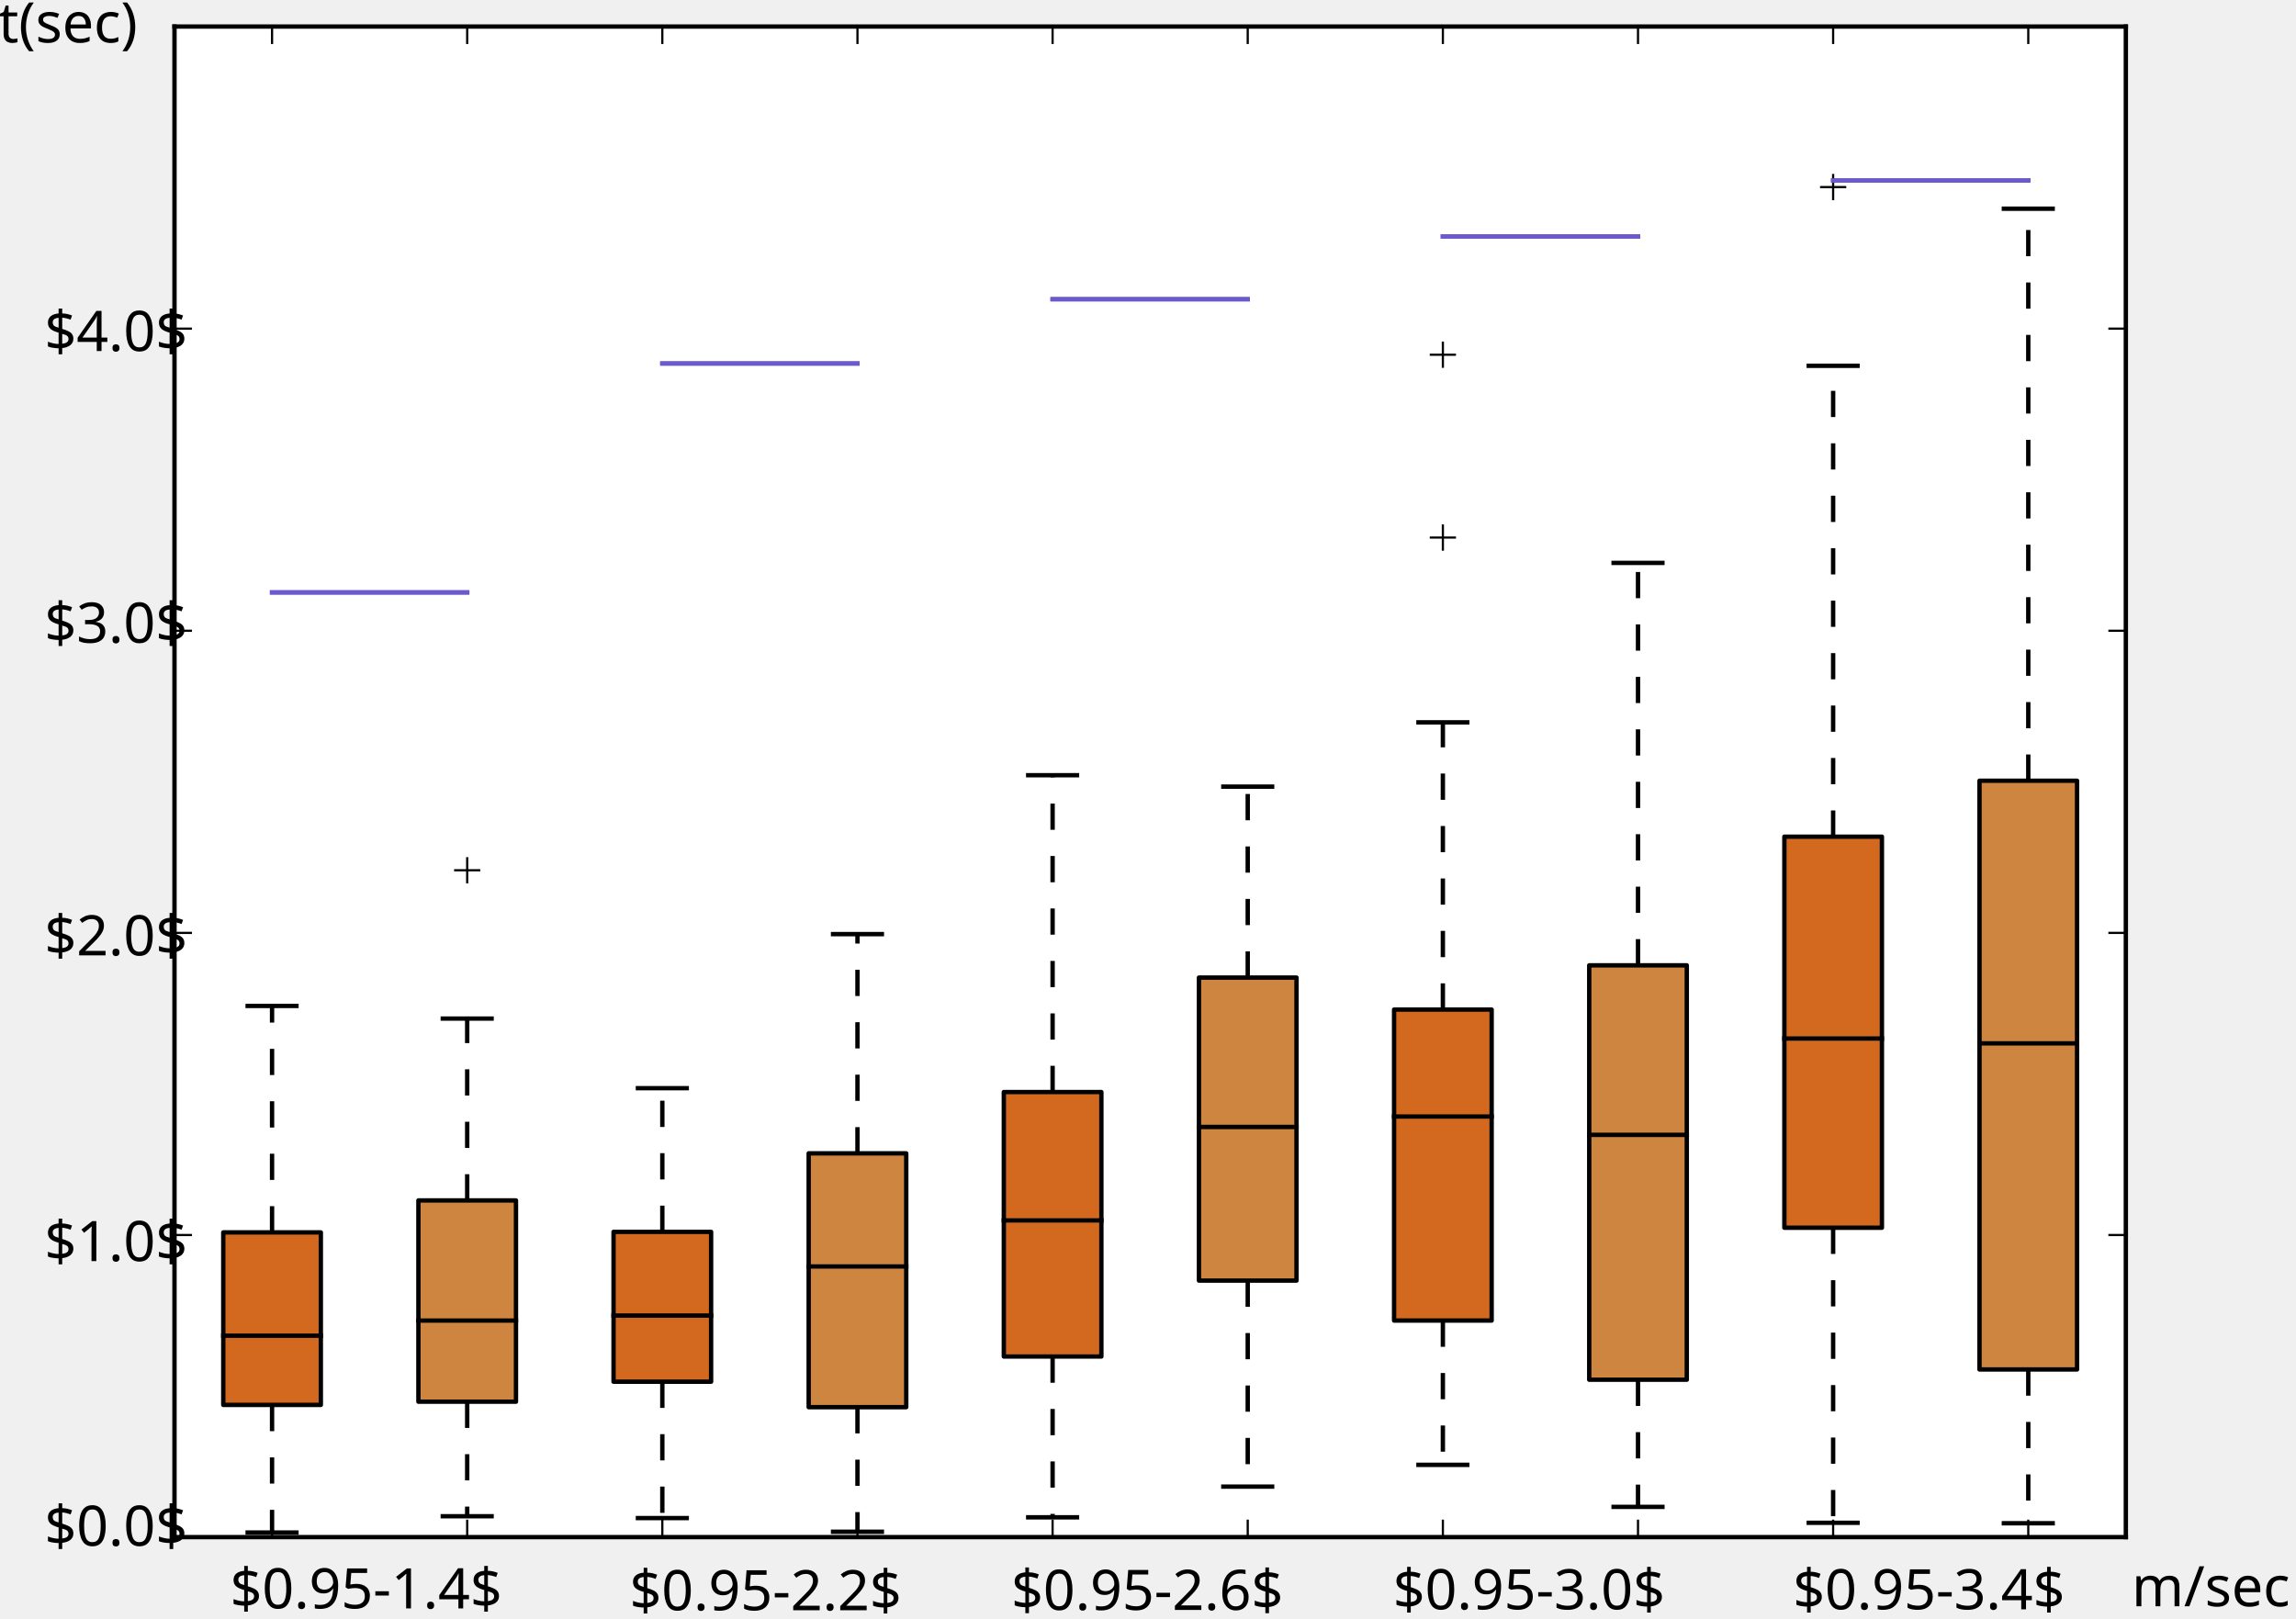
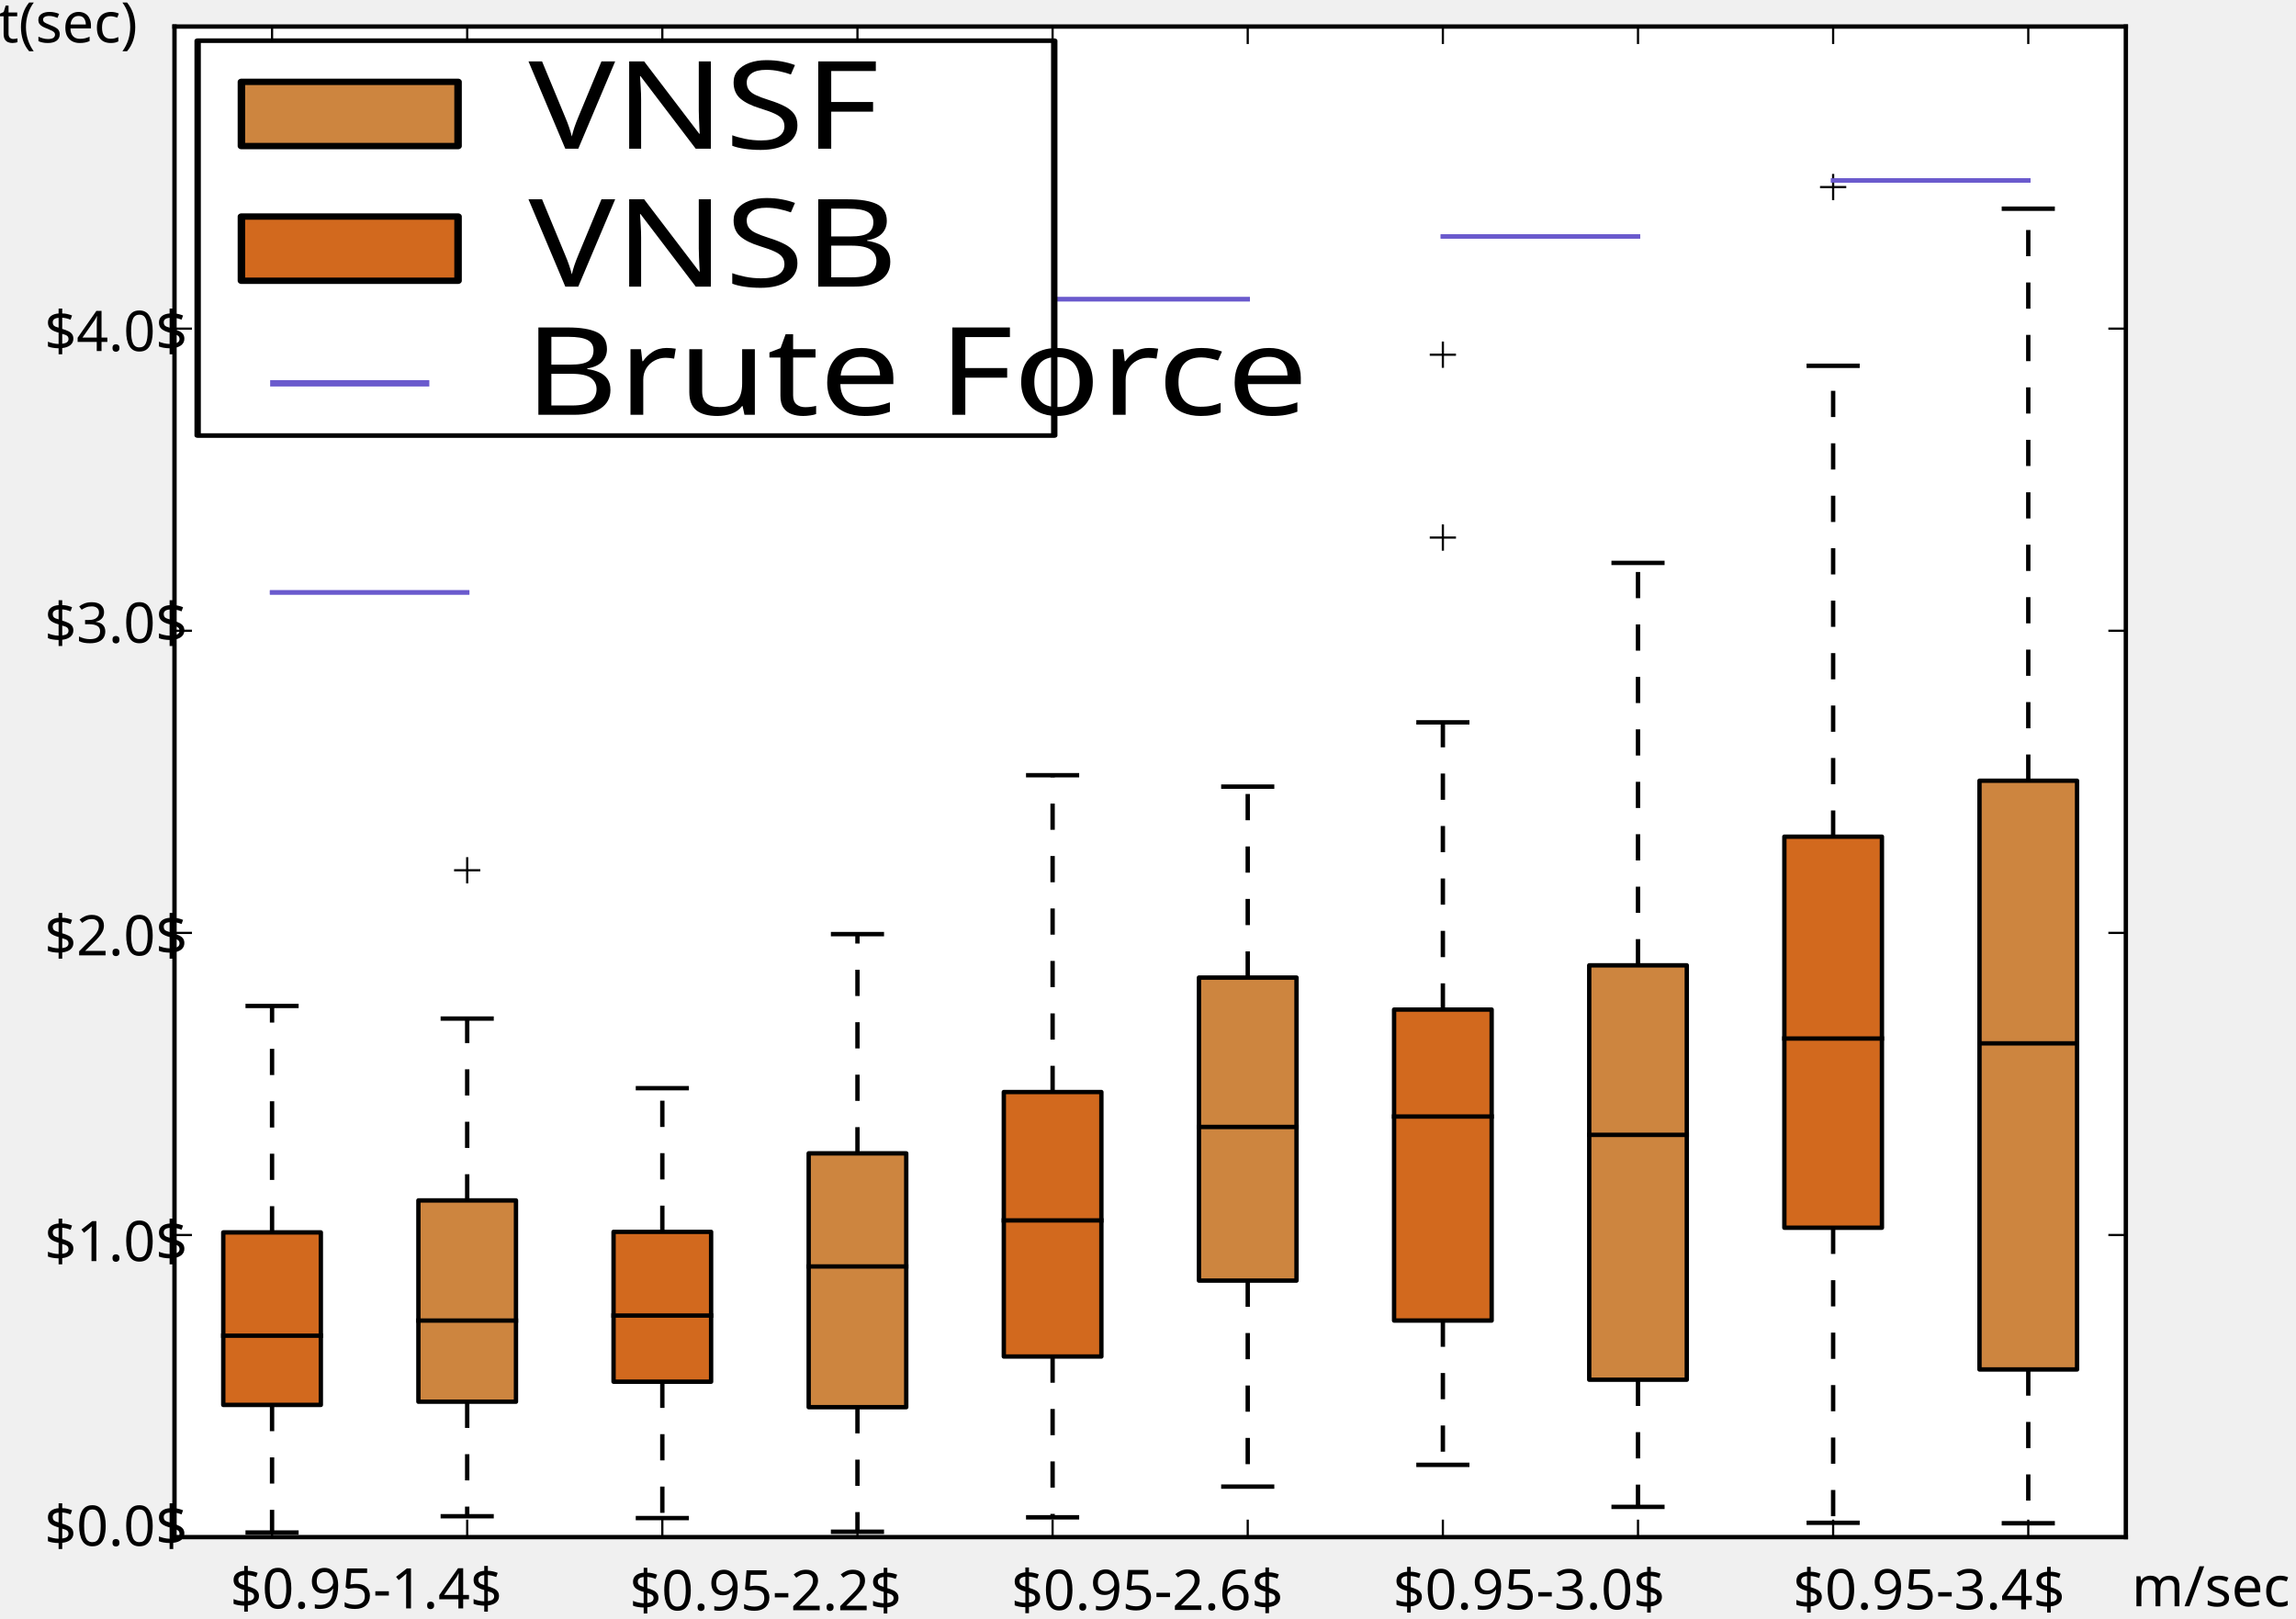
<svg xmlns="http://www.w3.org/2000/svg" xmlns:xlink="http://www.w3.org/1999/xlink" height="462.846" version="1.1" viewBox="0 0 525.242 370.277" width="656.552" id="svg2">
  <defs id="defs4" style="stroke-linecap:square;stroke-linejoin:round">
    <style type="text/css" id="style6">
*{stroke-linecap:square;stroke-linejoin:round;}
  </style>
  </defs>
  <g id="figure_1" style="stroke-linecap:square;stroke-linejoin:round" transform="translate(7.941492,-31.4743)">
    <g id="axes_1" style="stroke-linecap:square;stroke-linejoin:round">
      <g id="patch_2" style="stroke-linecap:square;stroke-linejoin:round">
        <path d="m 31.975,383.142 446.4,0 0,-345.6 -446.4,0 z" style="fill:#ffffff;stroke-linecap:square;stroke-linejoin:round" id="path14" />
      </g>
      <g id="patch_3" style="stroke-linecap:square;stroke-linejoin:round">
        <path clip-path="url(#p4319b569ca)" d="m 43.135,352.896 22.32,0 0,-39.47 -22.32,0 0,39.47 z" style="fill:#d2691e;stroke:#000000;stroke-linecap:square;stroke-linejoin:round" id="path17" />
      </g>
      <g id="patch_4" style="stroke-linecap:square;stroke-linejoin:round">
        <path clip-path="url(#p4319b569ca)" d="m 87.775,352.162 22.32,0 0,-46.05 -22.32,0 0,46.05 z" style="fill:#cd853f;stroke:#000000;stroke-linecap:square;stroke-linejoin:round" id="path20" />
      </g>
      <g id="patch_5" style="stroke-linecap:square;stroke-linejoin:round">
        <path clip-path="url(#p4319b569ca)" d="m 132.415,347.584 22.32,0 0,-34.282 -22.32,0 0,34.282 z" style="fill:#d2691e;stroke:#000000;stroke-linecap:square;stroke-linejoin:round" id="path23" />
      </g>
      <g id="patch_6" style="stroke-linecap:square;stroke-linejoin:round">
        <path clip-path="url(#p4319b569ca)" d="m 177.055,353.414 22.32,0 0,-58.074 -22.32,0 0,58.074 z" style="fill:#cd853f;stroke:#000000;stroke-linecap:square;stroke-linejoin:round" id="path26" />
      </g>
      <g id="patch_7" style="stroke-linecap:square;stroke-linejoin:round">
        <path clip-path="url(#p4319b569ca)" d="m 221.695,341.822 22.32,0 0,-60.506 -22.32,0 0,60.506 z" style="fill:#d2691e;stroke:#000000;stroke-linecap:square;stroke-linejoin:round" id="path29" />
      </g>
      <g id="patch_8" style="stroke-linecap:square;stroke-linejoin:round">
        <path clip-path="url(#p4319b569ca)" d="m 266.335,324.45 22.32,0 0,-69.321 -22.32,0 0,69.321 z" style="fill:#cd853f;stroke:#000000;stroke-linecap:square;stroke-linejoin:round" id="path32" />
      </g>
      <g id="patch_9" style="stroke-linecap:square;stroke-linejoin:round">
        <path clip-path="url(#p4319b569ca)" d="m 310.975,333.596 22.32,0 0,-71.147 -22.32,0 0,71.147 z" style="fill:#d2691e;stroke:#000000;stroke-linecap:square;stroke-linejoin:round" id="path35" />
      </g>
      <g id="patch_10" style="stroke-linecap:square;stroke-linejoin:round">
        <path clip-path="url(#p4319b569ca)" d="m 355.615,347.13 22.32,0 0,-94.8 -22.32,0 0,94.8 z" style="fill:#cd853f;stroke:#000000;stroke-linecap:square;stroke-linejoin:round" id="path38" />
      </g>
      <g id="patch_11" style="stroke-linecap:square;stroke-linejoin:round">
        <path clip-path="url(#p4319b569ca)" d="m 400.255,312.357 22.32,0 0,-89.466 -22.32,0 0,89.466 z" style="fill:#d2691e;stroke:#000000;stroke-linecap:square;stroke-linejoin:round" id="path41" />
      </g>
      <g id="patch_12" style="stroke-linecap:square;stroke-linejoin:round">
        <path clip-path="url(#p4319b569ca)" d="m 444.895,344.786 22.32,0 0,-134.692 -22.32,0 0,134.692 z" style="fill:#cd853f;stroke:#000000;stroke-linecap:square;stroke-linejoin:round" id="path44" />
      </g>
      <g id="line2d_1" style="stroke-linecap:square;stroke-linejoin:round">
        <path clip-path="url(#p4319b569ca)" d="m 54.295,167.011 44.64,0" style="fill:none;stroke:#6a5acd;stroke-linecap:square;stroke-linejoin:round" id="path47" />
      </g>
      <g id="line2d_2" style="stroke-linecap:square;stroke-linejoin:round">
        <path clip-path="url(#p4319b569ca)" d="m 143.575,114.633 44.64,0" style="fill:none;stroke:#6a5acd;stroke-linecap:square;stroke-linejoin:round" id="path50" />
      </g>
      <g id="line2d_3" style="stroke-linecap:square;stroke-linejoin:round">
        <path clip-path="url(#p4319b569ca)" d="m 232.855,99.933 44.64,0" style="fill:none;stroke:#6a5acd;stroke-linecap:square;stroke-linejoin:round" id="path53" />
      </g>
      <g id="line2d_4" style="stroke-linecap:square;stroke-linejoin:round">
        <path clip-path="url(#p4319b569ca)" d="m 322.135,85.578 44.64,0" style="fill:none;stroke:#6a5acd;stroke-linecap:square;stroke-linejoin:round" id="path56" />
      </g>
      <g id="line2d_5" style="stroke-linecap:square;stroke-linejoin:round">
        <path clip-path="url(#p4319b569ca)" d="m 411.415,72.757 44.64,0" style="fill:none;stroke:#6a5acd;stroke-linecap:square;stroke-linejoin:round" id="path59" />
      </g>
      <g id="line2d_6" style="stroke-linecap:square;stroke-linejoin:round">
        <path clip-path="url(#p4319b569ca)" d="m 54.295,352.896 0,29.202" style="fill:none;stroke:#000000;stroke-linecap:butt;stroke-linejoin:round;stroke-dasharray:6, 6;stroke-dashoffset:0" id="path62" />
      </g>
      <g id="line2d_7" style="stroke-linecap:square;stroke-linejoin:round">
        <path clip-path="url(#p4319b569ca)" d="m 54.295,313.426 0,-51.809" style="fill:none;stroke:#000000;stroke-linecap:butt;stroke-linejoin:round;stroke-dasharray:6, 6;stroke-dashoffset:0" id="path65" />
      </g>
      <g id="line2d_8" style="stroke-linecap:square;stroke-linejoin:round">
        <path clip-path="url(#p4319b569ca)" d="m 48.715,261.617 11.16,0" style="fill:none;stroke:#000000;stroke-linecap:square;stroke-linejoin:round" id="path68" />
      </g>
      <g id="line2d_9" style="stroke-linecap:square;stroke-linejoin:round">
        <path clip-path="url(#p4319b569ca)" d="m 48.715,382.098 11.16,0" style="fill:none;stroke:#000000;stroke-linecap:square;stroke-linejoin:round" id="path71" />
      </g>
      <g id="line2d_10" style="stroke-linecap:square;stroke-linejoin:round">
        <path clip-path="url(#p4319b569ca)" d="m 43.135,337.064 22.32,0" style="fill:none;stroke:#000000;stroke-linecap:square;stroke-linejoin:round" id="path74" />
      </g>
      <g id="line2d_11" style="stroke-linecap:square;stroke-linejoin:round" />
      <g id="line2d_12" style="stroke-linecap:square;stroke-linejoin:round" />
      <g id="line2d_13" style="stroke-linecap:square;stroke-linejoin:round">
        <path clip-path="url(#p4319b569ca)" d="m 98.935,352.162 0,26.201" style="fill:none;stroke:#000000;stroke-linecap:butt;stroke-linejoin:round;stroke-dasharray:6, 6;stroke-dashoffset:0" id="path79" />
      </g>
      <g id="line2d_14" style="stroke-linecap:square;stroke-linejoin:round">
        <path clip-path="url(#p4319b569ca)" d="m 98.935,306.112 0,-41.603" style="fill:none;stroke:#000000;stroke-linecap:butt;stroke-linejoin:round;stroke-dasharray:6, 6;stroke-dashoffset:0" id="path82" />
      </g>
      <g id="line2d_15" style="stroke-linecap:square;stroke-linejoin:round">
        <path clip-path="url(#p4319b569ca)" d="m 93.355,264.509 11.16,0" style="fill:none;stroke:#000000;stroke-linecap:square;stroke-linejoin:round" id="path85" />
      </g>
      <g id="line2d_16" style="stroke-linecap:square;stroke-linejoin:round">
        <path clip-path="url(#p4319b569ca)" d="m 93.355,378.363 11.16,0" style="fill:none;stroke:#000000;stroke-linecap:square;stroke-linejoin:round" id="path88" />
      </g>
      <g id="line2d_17" style="stroke-linecap:square;stroke-linejoin:round">
        <path clip-path="url(#p4319b569ca)" d="m 87.775,333.599 22.32,0" style="fill:none;stroke:#000000;stroke-linecap:square;stroke-linejoin:round" id="path91" />
      </g>
      <g id="line2d_18" style="stroke-linecap:square;stroke-linejoin:round">
        <defs id="defs94">
          <path d="M -3,0 3,0 M 0,3 0,-3" id="m9b595e7be5" style="stroke:#000000;stroke-width:0.5;stroke-linecap:butt;stroke-linejoin:round" />
        </defs>
        <g clip-path="url(#p4319b569ca)" id="g97" style="stroke-linecap:square;stroke-linejoin:round">
          <use style="stroke:#000000;stroke-width:0.5;stroke-linecap:butt;stroke-linejoin:round" x="98.935" xlink:href="#m9b595e7be5" y="230.572" id="use99" width="499" height="417" />
        </g>
      </g>
      <g id="line2d_19" style="stroke-linecap:square;stroke-linejoin:round" />
      <g id="line2d_20" style="stroke-linecap:square;stroke-linejoin:round">
        <path clip-path="url(#p4319b569ca)" d="m 143.575,347.584 0,31.202" style="fill:none;stroke:#000000;stroke-linecap:butt;stroke-linejoin:round;stroke-dasharray:6, 6;stroke-dashoffset:0" id="path103" />
      </g>
      <g id="line2d_21" style="stroke-linecap:square;stroke-linejoin:round">
        <path clip-path="url(#p4319b569ca)" d="m 143.575,313.302 0,-32.871" style="fill:none;stroke:#000000;stroke-linecap:butt;stroke-linejoin:round;stroke-dasharray:6, 6;stroke-dashoffset:0" id="path106" />
      </g>
      <g id="line2d_22" style="stroke-linecap:square;stroke-linejoin:round">
        <path clip-path="url(#p4319b569ca)" d="m 137.995,280.431 11.16,0" style="fill:none;stroke:#000000;stroke-linecap:square;stroke-linejoin:round" id="path109" />
      </g>
      <g id="line2d_23" style="stroke-linecap:square;stroke-linejoin:round">
        <path clip-path="url(#p4319b569ca)" d="m 137.995,378.786 11.16,0" style="fill:none;stroke:#000000;stroke-linecap:square;stroke-linejoin:round" id="path112" />
      </g>
      <g id="line2d_24" style="stroke-linecap:square;stroke-linejoin:round">
        <path clip-path="url(#p4319b569ca)" d="m 132.415,332.45 22.32,0" style="fill:none;stroke:#000000;stroke-linecap:square;stroke-linejoin:round" id="path115" />
      </g>
      <g id="line2d_25" style="stroke-linecap:square;stroke-linejoin:round" />
      <g id="line2d_26" style="stroke-linecap:square;stroke-linejoin:round" />
      <g id="line2d_27" style="stroke-linecap:square;stroke-linejoin:round">
        <path clip-path="url(#p4319b569ca)" d="m 188.215,353.414 0,28.5" style="fill:none;stroke:#000000;stroke-linecap:butt;stroke-linejoin:round;stroke-dasharray:6, 6;stroke-dashoffset:0" id="path120" />
      </g>
      <g id="line2d_28" style="stroke-linecap:square;stroke-linejoin:round">
        <path clip-path="url(#p4319b569ca)" d="m 188.215,295.34 0,-50.155" style="fill:none;stroke:#000000;stroke-linecap:butt;stroke-linejoin:round;stroke-dasharray:6, 6;stroke-dashoffset:0" id="path123" />
      </g>
      <g id="line2d_29" style="stroke-linecap:square;stroke-linejoin:round">
        <path clip-path="url(#p4319b569ca)" d="m 182.635,245.185 11.16,0" style="fill:none;stroke:#000000;stroke-linecap:square;stroke-linejoin:round" id="path126" />
      </g>
      <g id="line2d_30" style="stroke-linecap:square;stroke-linejoin:round">
        <path clip-path="url(#p4319b569ca)" d="m 182.635,381.914 11.16,0" style="fill:none;stroke:#000000;stroke-linecap:square;stroke-linejoin:round" id="path129" />
      </g>
      <g id="line2d_31" style="stroke-linecap:square;stroke-linejoin:round">
        <path clip-path="url(#p4319b569ca)" d="m 177.055,321.218 22.32,0" style="fill:none;stroke:#000000;stroke-linecap:square;stroke-linejoin:round" id="path132" />
      </g>
      <g id="line2d_32" style="stroke-linecap:square;stroke-linejoin:round" />
      <g id="line2d_33" style="stroke-linecap:square;stroke-linejoin:round" />
      <g id="line2d_34" style="stroke-linecap:square;stroke-linejoin:round">
        <path clip-path="url(#p4319b569ca)" d="m 232.855,341.822 0,36.79" style="fill:none;stroke:#000000;stroke-linecap:butt;stroke-linejoin:round;stroke-dasharray:6, 6;stroke-dashoffset:0" id="path137" />
      </g>
      <g id="line2d_35" style="stroke-linecap:square;stroke-linejoin:round">
        <path clip-path="url(#p4319b569ca)" d="m 232.855,281.316 0,-72.483" style="fill:none;stroke:#000000;stroke-linecap:butt;stroke-linejoin:round;stroke-dasharray:6, 6;stroke-dashoffset:0" id="path140" />
      </g>
      <g id="line2d_36" style="stroke-linecap:square;stroke-linejoin:round">
        <path clip-path="url(#p4319b569ca)" d="m 227.275,208.833 11.16,0" style="fill:none;stroke:#000000;stroke-linecap:square;stroke-linejoin:round" id="path143" />
      </g>
      <g id="line2d_37" style="stroke-linecap:square;stroke-linejoin:round">
        <path clip-path="url(#p4319b569ca)" d="m 227.275,378.612 11.16,0" style="fill:none;stroke:#000000;stroke-linecap:square;stroke-linejoin:round" id="path146" />
      </g>
      <g id="line2d_38" style="stroke-linecap:square;stroke-linejoin:round">
        <path clip-path="url(#p4319b569ca)" d="m 221.695,310.69 22.32,0" style="fill:none;stroke:#000000;stroke-linecap:square;stroke-linejoin:round" id="path149" />
      </g>
      <g id="line2d_39" style="stroke-linecap:square;stroke-linejoin:round" />
      <g id="line2d_40" style="stroke-linecap:square;stroke-linejoin:round" />
      <g id="line2d_41" style="stroke-linecap:square;stroke-linejoin:round">
        <path clip-path="url(#p4319b569ca)" d="m 277.495,324.45 0,47.134" style="fill:none;stroke:#000000;stroke-linecap:butt;stroke-linejoin:round;stroke-dasharray:6, 6;stroke-dashoffset:0" id="path154" />
      </g>
      <g id="line2d_42" style="stroke-linecap:square;stroke-linejoin:round">
        <path clip-path="url(#p4319b569ca)" d="m 277.495,255.129 0,-43.685" style="fill:none;stroke:#000000;stroke-linecap:butt;stroke-linejoin:round;stroke-dasharray:6, 6;stroke-dashoffset:0" id="path157" />
      </g>
      <g id="line2d_43" style="stroke-linecap:square;stroke-linejoin:round">
        <path clip-path="url(#p4319b569ca)" d="m 271.915,211.444 11.16,0" style="fill:none;stroke:#000000;stroke-linecap:square;stroke-linejoin:round" id="path160" />
      </g>
      <g id="line2d_44" style="stroke-linecap:square;stroke-linejoin:round">
        <path clip-path="url(#p4319b569ca)" d="m 271.915,371.584 11.16,0" style="fill:none;stroke:#000000;stroke-linecap:square;stroke-linejoin:round" id="path163" />
      </g>
      <g id="line2d_45" style="stroke-linecap:square;stroke-linejoin:round">
        <path clip-path="url(#p4319b569ca)" d="m 266.335,289.304 22.32,0" style="fill:none;stroke:#000000;stroke-linecap:square;stroke-linejoin:round" id="path166" />
      </g>
      <g id="line2d_46" style="stroke-linecap:square;stroke-linejoin:round" />
      <g id="line2d_47" style="stroke-linecap:square;stroke-linejoin:round" />
      <g id="line2d_48" style="stroke-linecap:square;stroke-linejoin:round">
        <path clip-path="url(#p4319b569ca)" d="m 322.135,333.596 0,33.011" style="fill:none;stroke:#000000;stroke-linecap:butt;stroke-linejoin:round;stroke-dasharray:6, 6;stroke-dashoffset:0" id="path171" />
      </g>
      <g id="line2d_49" style="stroke-linecap:square;stroke-linejoin:round">
        <path clip-path="url(#p4319b569ca)" d="m 322.135,262.449 0,-65.715" style="fill:none;stroke:#000000;stroke-linecap:butt;stroke-linejoin:round;stroke-dasharray:6, 6;stroke-dashoffset:0" id="path174" />
      </g>
      <g id="line2d_50" style="stroke-linecap:square;stroke-linejoin:round">
        <path clip-path="url(#p4319b569ca)" d="m 316.555,196.734 11.16,0" style="fill:none;stroke:#000000;stroke-linecap:square;stroke-linejoin:round" id="path177" />
      </g>
      <g id="line2d_51" style="stroke-linecap:square;stroke-linejoin:round">
        <path clip-path="url(#p4319b569ca)" d="m 316.555,366.607 11.16,0" style="fill:none;stroke:#000000;stroke-linecap:square;stroke-linejoin:round" id="path180" />
      </g>
      <g id="line2d_52" style="stroke-linecap:square;stroke-linejoin:round">
        <path clip-path="url(#p4319b569ca)" d="m 310.975,286.914 22.32,0" style="fill:none;stroke:#000000;stroke-linecap:square;stroke-linejoin:round" id="path183" />
      </g>
      <g id="line2d_53" style="stroke-linecap:square;stroke-linejoin:round">
        <g clip-path="url(#p4319b569ca)" id="g186" style="stroke-linecap:square;stroke-linejoin:round">
          <use style="stroke:#000000;stroke-width:0.5;stroke-linecap:butt;stroke-linejoin:round" x="322.135" xlink:href="#m9b595e7be5" y="154.458" id="use188" width="499" height="417" />
          <use style="stroke:#000000;stroke-width:0.5;stroke-linecap:butt;stroke-linejoin:round" x="322.135" xlink:href="#m9b595e7be5" y="112.623" id="use190" width="499" height="417" />
        </g>
      </g>
      <g id="line2d_54" style="stroke-linecap:square;stroke-linejoin:round" />
      <g id="line2d_55" style="stroke-linecap:square;stroke-linejoin:round">
        <path clip-path="url(#p4319b569ca)" d="m 366.775,347.13 0,29.089" style="fill:none;stroke:#000000;stroke-linecap:butt;stroke-linejoin:round;stroke-dasharray:6, 6;stroke-dashoffset:0" id="path194" />
      </g>
      <g id="line2d_56" style="stroke-linecap:square;stroke-linejoin:round">
        <path clip-path="url(#p4319b569ca)" d="m 366.775,252.33 0,-92.077" style="fill:none;stroke:#000000;stroke-linecap:butt;stroke-linejoin:round;stroke-dasharray:6, 6;stroke-dashoffset:0" id="path197" />
      </g>
      <g id="line2d_57" style="stroke-linecap:square;stroke-linejoin:round">
        <path clip-path="url(#p4319b569ca)" d="m 361.195,160.253 11.16,0" style="fill:none;stroke:#000000;stroke-linecap:square;stroke-linejoin:round" id="path200" />
      </g>
      <g id="line2d_58" style="stroke-linecap:square;stroke-linejoin:round">
        <path clip-path="url(#p4319b569ca)" d="m 361.195,376.219 11.16,0" style="fill:none;stroke:#000000;stroke-linecap:square;stroke-linejoin:round" id="path203" />
      </g>
      <g id="line2d_59" style="stroke-linecap:square;stroke-linejoin:round">
        <path clip-path="url(#p4319b569ca)" d="m 355.615,291.114 22.32,0" style="fill:none;stroke:#000000;stroke-linecap:square;stroke-linejoin:round" id="path206" />
      </g>
      <g id="line2d_60" style="stroke-linecap:square;stroke-linejoin:round" />
      <g id="line2d_61" style="stroke-linecap:square;stroke-linejoin:round" />
      <g id="line2d_62" style="stroke-linecap:square;stroke-linejoin:round">
        <path clip-path="url(#p4319b569ca)" d="m 411.415,312.357 0,67.511" style="fill:none;stroke:#000000;stroke-linecap:butt;stroke-linejoin:round;stroke-dasharray:6, 6;stroke-dashoffset:0" id="path211" />
      </g>
      <g id="line2d_63" style="stroke-linecap:square;stroke-linejoin:round">
        <path clip-path="url(#p4319b569ca)" d="m 411.415,222.891 0,-107.727" style="fill:none;stroke:#000000;stroke-linecap:butt;stroke-linejoin:round;stroke-dasharray:6, 6;stroke-dashoffset:0" id="path214" />
      </g>
      <g id="line2d_64" style="stroke-linecap:square;stroke-linejoin:round">
        <path clip-path="url(#p4319b569ca)" d="m 405.835,115.164 11.16,0" style="fill:none;stroke:#000000;stroke-linecap:square;stroke-linejoin:round" id="path217" />
      </g>
      <g id="line2d_65" style="stroke-linecap:square;stroke-linejoin:round">
        <path clip-path="url(#p4319b569ca)" d="m 405.835,379.868 11.16,0" style="fill:none;stroke:#000000;stroke-linecap:square;stroke-linejoin:round" id="path220" />
      </g>
      <g id="line2d_66" style="stroke-linecap:square;stroke-linejoin:round">
        <path clip-path="url(#p4319b569ca)" d="m 400.255,269.068 22.32,0" style="fill:none;stroke:#000000;stroke-linecap:square;stroke-linejoin:round" id="path223" />
      </g>
      <g id="line2d_67" style="stroke-linecap:square;stroke-linejoin:round">
        <g clip-path="url(#p4319b569ca)" id="g226" style="stroke-linecap:square;stroke-linejoin:round">
          <use style="stroke:#000000;stroke-width:0.5;stroke-linecap:butt;stroke-linejoin:round" x="411.415" xlink:href="#m9b595e7be5" y="74.273" id="use228" width="499" height="417" />
        </g>
      </g>
      <g id="line2d_68" style="stroke-linecap:square;stroke-linejoin:round" />
      <g id="line2d_69" style="stroke-linecap:square;stroke-linejoin:round">
        <path clip-path="url(#p4319b569ca)" d="m 456.055,344.786 0,35.184" style="fill:none;stroke:#000000;stroke-linecap:butt;stroke-linejoin:round;stroke-dasharray:6, 6;stroke-dashoffset:0" id="path232" />
      </g>
      <g id="line2d_70" style="stroke-linecap:square;stroke-linejoin:round">
        <path clip-path="url(#p4319b569ca)" d="m 456.055,210.094 0,-130.873" style="fill:none;stroke:#000000;stroke-linecap:butt;stroke-linejoin:round;stroke-dasharray:6, 6;stroke-dashoffset:0" id="path235" />
      </g>
      <g id="line2d_71" style="stroke-linecap:square;stroke-linejoin:round">
        <path clip-path="url(#p4319b569ca)" d="m 450.475,79.221 11.16,0" style="fill:none;stroke:#000000;stroke-linecap:square;stroke-linejoin:round" id="path238" />
      </g>
      <g id="line2d_72" style="stroke-linecap:square;stroke-linejoin:round">
        <path clip-path="url(#p4319b569ca)" d="m 450.475,379.97 11.16,0" style="fill:none;stroke:#000000;stroke-linecap:square;stroke-linejoin:round" id="path241" />
      </g>
      <g id="line2d_73" style="stroke-linecap:square;stroke-linejoin:round">
        <path clip-path="url(#p4319b569ca)" d="m 444.895,270.181 22.32,0" style="fill:none;stroke:#000000;stroke-linecap:square;stroke-linejoin:round" id="path244" />
      </g>
      <g id="line2d_74" style="stroke-linecap:square;stroke-linejoin:round" />
      <g id="line2d_75" style="stroke-linecap:square;stroke-linejoin:round" />
      <g id="line2d_76" style="stroke-linecap:square;stroke-linejoin:round">
        <path clip-path="url(#p4319b569ca)" d="m 54.295,167.011 44.64,0" style="fill:none;stroke:#6a5acd;stroke-linecap:square;stroke-linejoin:round" id="path249" />
      </g>
      <g id="line2d_77" style="stroke-linecap:square;stroke-linejoin:round">
        <path clip-path="url(#p4319b569ca)" d="m 143.575,114.633 44.64,0" style="fill:none;stroke:#6a5acd;stroke-linecap:square;stroke-linejoin:round" id="path252" />
      </g>
      <g id="line2d_78" style="stroke-linecap:square;stroke-linejoin:round">
        <path clip-path="url(#p4319b569ca)" d="m 232.855,99.933 44.64,0" style="fill:none;stroke:#6a5acd;stroke-linecap:square;stroke-linejoin:round" id="path255" />
      </g>
      <g id="line2d_79" style="stroke-linecap:square;stroke-linejoin:round">
        <path clip-path="url(#p4319b569ca)" d="m 322.135,85.578 44.64,0" style="fill:none;stroke:#6a5acd;stroke-linecap:square;stroke-linejoin:round" id="path258" />
      </g>
      <g id="line2d_80" style="stroke-linecap:square;stroke-linejoin:round">
        <path clip-path="url(#p4319b569ca)" d="m 411.415,72.757 44.64,0" style="fill:none;stroke:#6a5acd;stroke-linecap:square;stroke-linejoin:round" id="path261" />
      </g>
      <g id="matplotlib.axis_1" style="stroke-linecap:square;stroke-linejoin:round">
        <g id="xtick_1" style="stroke-linecap:square;stroke-linejoin:round">
          <g id="line2d_81" style="stroke-linecap:square;stroke-linejoin:round">
            <defs id="defs266">
              <path d="M 0,0 0,-4" id="m0012dd4eef" style="stroke:#000000;stroke-width:0.5;stroke-linecap:butt;stroke-linejoin:round" />
            </defs>
            <g id="g269" style="stroke-linecap:square;stroke-linejoin:round">
              <use style="stroke:#000000;stroke-width:0.5;stroke-linecap:butt;stroke-linejoin:round" x="54.295" xlink:href="#m0012dd4eef" y="383.142" id="use271" width="499" height="417" />
            </g>
          </g>
          <g id="line2d_82" style="stroke-linecap:square;stroke-linejoin:round">
            <defs id="defs274">
              <path d="M 0,0 0,4" id="m476344969c" style="stroke:#000000;stroke-width:0.5;stroke-linecap:butt;stroke-linejoin:round" />
            </defs>
            <g id="g277" style="stroke-linecap:square;stroke-linejoin:round">
              <use style="stroke:#000000;stroke-width:0.5;stroke-linecap:butt;stroke-linejoin:round" x="54.295" xlink:href="#m476344969c" y="37.542" id="use279" width="499" height="417" />
            </g>
          </g>
        </g>
        <g id="xtick_2" style="stroke-linecap:square;stroke-linejoin:round">
          <g id="line2d_83" style="stroke-linecap:square;stroke-linejoin:round">
            <g id="g291" style="stroke-linecap:square;stroke-linejoin:round">
              <use style="stroke:#000000;stroke-width:0.5;stroke-linecap:butt;stroke-linejoin:round" x="98.935" xlink:href="#m0012dd4eef" y="383.142" id="use293" width="499" height="417" />
            </g>
          </g>
          <g id="line2d_84" style="stroke-linecap:square;stroke-linejoin:round">
            <g id="g296" style="stroke-linecap:square;stroke-linejoin:round">
              <use style="stroke:#000000;stroke-width:0.5;stroke-linecap:butt;stroke-linejoin:round" x="98.935" xlink:href="#m476344969c" y="37.542" id="use298" width="499" height="417" />
            </g>
          </g>
        </g>
        <g id="xtick_3" style="stroke-linecap:square;stroke-linejoin:round">
          <g id="line2d_85" style="stroke-linecap:square;stroke-linejoin:round">
            <g id="g310" style="stroke-linecap:square;stroke-linejoin:round">
              <use style="stroke:#000000;stroke-width:0.5;stroke-linecap:butt;stroke-linejoin:round" x="143.575" xlink:href="#m0012dd4eef" y="383.142" id="use312" width="499" height="417" />
            </g>
          </g>
          <g id="line2d_86" style="stroke-linecap:square;stroke-linejoin:round">
            <g id="g315" style="stroke-linecap:square;stroke-linejoin:round">
              <use style="stroke:#000000;stroke-width:0.5;stroke-linecap:butt;stroke-linejoin:round" x="143.575" xlink:href="#m476344969c" y="37.542" id="use317" width="499" height="417" />
            </g>
          </g>
        </g>
        <g id="xtick_4" style="stroke-linecap:square;stroke-linejoin:round">
          <g id="line2d_87" style="stroke-linecap:square;stroke-linejoin:round">
            <g id="g329" style="stroke-linecap:square;stroke-linejoin:round">
              <use style="stroke:#000000;stroke-width:0.5;stroke-linecap:butt;stroke-linejoin:round" x="188.215" xlink:href="#m0012dd4eef" y="383.142" id="use331" width="499" height="417" />
            </g>
          </g>
          <g id="line2d_88" style="stroke-linecap:square;stroke-linejoin:round">
            <g id="g334" style="stroke-linecap:square;stroke-linejoin:round">
              <use style="stroke:#000000;stroke-width:0.5;stroke-linecap:butt;stroke-linejoin:round" x="188.215" xlink:href="#m476344969c" y="37.542" id="use336" width="499" height="417" />
            </g>
          </g>
        </g>
        <g id="xtick_5" style="stroke-linecap:square;stroke-linejoin:round">
          <g id="line2d_89" style="stroke-linecap:square;stroke-linejoin:round">
            <g id="g348" style="stroke-linecap:square;stroke-linejoin:round">
              <use style="stroke:#000000;stroke-width:0.5;stroke-linecap:butt;stroke-linejoin:round" x="232.855" xlink:href="#m0012dd4eef" y="383.142" id="use350" width="499" height="417" />
            </g>
          </g>
          <g id="line2d_90" style="stroke-linecap:square;stroke-linejoin:round">
            <g id="g353" style="stroke-linecap:square;stroke-linejoin:round">
              <use style="stroke:#000000;stroke-width:0.5;stroke-linecap:butt;stroke-linejoin:round" x="232.855" xlink:href="#m476344969c" y="37.542" id="use355" width="499" height="417" />
            </g>
          </g>
        </g>
        <g id="xtick_6" style="stroke-linecap:square;stroke-linejoin:round">
          <g id="line2d_91" style="stroke-linecap:square;stroke-linejoin:round">
            <g id="g367" style="stroke-linecap:square;stroke-linejoin:round">
              <use style="stroke:#000000;stroke-width:0.5;stroke-linecap:butt;stroke-linejoin:round" x="277.495" xlink:href="#m0012dd4eef" y="383.142" id="use369" width="499" height="417" />
            </g>
          </g>
          <g id="line2d_92" style="stroke-linecap:square;stroke-linejoin:round">
            <g id="g372" style="stroke-linecap:square;stroke-linejoin:round">
              <use style="stroke:#000000;stroke-width:0.5;stroke-linecap:butt;stroke-linejoin:round" x="277.495" xlink:href="#m476344969c" y="37.542" id="use374" width="499" height="417" />
            </g>
          </g>
        </g>
        <g id="xtick_7" style="stroke-linecap:square;stroke-linejoin:round">
          <g id="line2d_93" style="stroke-linecap:square;stroke-linejoin:round">
            <g id="g386" style="stroke-linecap:square;stroke-linejoin:round">
              <use style="stroke:#000000;stroke-width:0.5;stroke-linecap:butt;stroke-linejoin:round" x="322.135" xlink:href="#m0012dd4eef" y="383.142" id="use388" width="499" height="417" />
            </g>
          </g>
          <g id="line2d_94" style="stroke-linecap:square;stroke-linejoin:round">
            <g id="g391" style="stroke-linecap:square;stroke-linejoin:round">
              <use style="stroke:#000000;stroke-width:0.5;stroke-linecap:butt;stroke-linejoin:round" x="322.135" xlink:href="#m476344969c" y="37.542" id="use393" width="499" height="417" />
            </g>
          </g>
        </g>
        <g id="xtick_8" style="stroke-linecap:square;stroke-linejoin:round">
          <g id="line2d_95" style="stroke-linecap:square;stroke-linejoin:round">
            <g id="g405" style="stroke-linecap:square;stroke-linejoin:round">
              <use style="stroke:#000000;stroke-width:0.5;stroke-linecap:butt;stroke-linejoin:round" x="366.775" xlink:href="#m0012dd4eef" y="383.142" id="use407" width="499" height="417" />
            </g>
          </g>
          <g id="line2d_96" style="stroke-linecap:square;stroke-linejoin:round">
            <g id="g410" style="stroke-linecap:square;stroke-linejoin:round">
              <use style="stroke:#000000;stroke-width:0.5;stroke-linecap:butt;stroke-linejoin:round" x="366.775" xlink:href="#m476344969c" y="37.542" id="use412" width="499" height="417" />
            </g>
          </g>
        </g>
        <g id="xtick_9" style="stroke-linecap:square;stroke-linejoin:round">
          <g id="line2d_97" style="stroke-linecap:square;stroke-linejoin:round">
            <g id="g424" style="stroke-linecap:square;stroke-linejoin:round">
              <use style="stroke:#000000;stroke-width:0.5;stroke-linecap:butt;stroke-linejoin:round" x="411.415" xlink:href="#m0012dd4eef" y="383.142" id="use426" width="499" height="417" />
            </g>
          </g>
          <g id="line2d_98" style="stroke-linecap:square;stroke-linejoin:round">
            <g id="g429" style="stroke-linecap:square;stroke-linejoin:round">
              <use style="stroke:#000000;stroke-width:0.5;stroke-linecap:butt;stroke-linejoin:round" x="411.415" xlink:href="#m476344969c" y="37.542" id="use431" width="499" height="417" />
            </g>
          </g>
        </g>
        <g id="xtick_10" style="stroke-linecap:square;stroke-linejoin:round">
          <g id="line2d_99" style="stroke-linecap:square;stroke-linejoin:round">
            <g id="g443" style="stroke-linecap:square;stroke-linejoin:round">
              <use style="stroke:#000000;stroke-width:0.5;stroke-linecap:butt;stroke-linejoin:round" x="456.055" xlink:href="#m0012dd4eef" y="383.142" id="use445" width="499" height="417" />
            </g>
          </g>
          <g id="line2d_100" style="stroke-linecap:square;stroke-linejoin:round">
            <g id="g448" style="stroke-linecap:square;stroke-linejoin:round">
              <use style="stroke:#000000;stroke-width:0.5;stroke-linecap:butt;stroke-linejoin:round" x="456.055" xlink:href="#m476344969c" y="37.542" id="use450" width="499" height="417" />
            </g>
          </g>
          <text xml:space="preserve" style="font-size:12.8px;font-style:normal;font-weight:normal;line-height:125%;letter-spacing:0px;word-spacing:0px;fill:#000000;fill-opacity:1;stroke:none;font-family:Sans" x="2.229" y="385.12" id="text3776">
            <tspan id="tspan3778" x="2.229" y="385.12">$0.0$</tspan>
          </text>
          <text xml:space="preserve" style="font-size:12.8px;font-style:normal;font-weight:normal;line-height:125%;letter-spacing:0px;word-spacing:0px;fill:#000000;fill-opacity:1;stroke:none;font-family:Sans" x="2.229" y="319.986" id="text3776-4">
            <tspan id="tspan3778-0" x="2.229" y="319.986">$1.0$</tspan>
          </text>
          <text xml:space="preserve" style="font-size:12.8px;font-style:normal;font-weight:normal;line-height:125%;letter-spacing:0px;word-spacing:0px;fill:#000000;fill-opacity:1;stroke:none;font-family:Sans" x="2.229" y="250.051" id="text3776-9">
            <tspan id="tspan3778-7" x="2.229" y="250.051">$2.0$</tspan>
          </text>
          <text xml:space="preserve" style="font-size:12.8px;font-style:normal;font-weight:normal;line-height:125%;letter-spacing:0px;word-spacing:0px;fill:#000000;fill-opacity:1;stroke:none;font-family:Sans" x="2.229" y="178.516" id="text3776-2-9">
            <tspan id="tspan3778-1-0" x="2.229" y="178.516">$3.0$</tspan>
          </text>
          <text xml:space="preserve" style="font-size:12.8px;font-style:normal;font-weight:normal;line-height:125%;letter-spacing:0px;word-spacing:0px;fill:#000000;fill-opacity:1;stroke:none;font-family:Sans" x="2.229" y="111.781" id="text3776-2-96">
            <tspan id="tspan3778-1-7" x="2.229" y="111.781">$4.0$</tspan>
          </text>
          <text xml:space="preserve" style="font-size:12.8px;font-style:normal;font-weight:normal;line-height:125%;letter-spacing:0px;word-spacing:0px;fill:#000000;fill-opacity:1;stroke:none;font-family:Sans" x="44.69" y="399.449" id="text3876">
            <tspan id="tspan3878" x="44.69" y="399.449">$0.95-1.4$</tspan>
          </text>
          <text xml:space="preserve" style="font-size:12.8px;font-style:normal;font-weight:normal;line-height:125%;letter-spacing:0px;word-spacing:0px;fill:#000000;fill-opacity:1;stroke:none;font-family:Sans" x="136.076" y="399.87" id="text3876-7">
            <tspan id="tspan3878-4" x="136.076" y="399.87">$0.95-2.2$</tspan>
          </text>
          <text xml:space="preserve" style="font-size:12.8px;font-style:normal;font-weight:normal;line-height:125%;letter-spacing:0px;word-spacing:0px;fill:#000000;fill-opacity:1;stroke:none;font-family:Sans" x="223.385" y="399.795" id="text3876-7-5">
            <tspan id="tspan3878-4-8" x="223.385" y="399.795">$0.95-2.6$</tspan>
          </text>
          <text xml:space="preserve" style="font-size:12.8px;font-style:normal;font-weight:normal;line-height:125%;letter-spacing:0px;word-spacing:0px;fill:#000000;fill-opacity:1;stroke:none;font-family:Sans" x="310.722" y="399.659" id="text3876-7-5-4">
            <tspan id="tspan3878-4-8-1" x="310.722" y="399.659">$0.95-3.0$</tspan>
          </text>
          <text xml:space="preserve" style="font-size:12.8px;font-style:normal;font-weight:normal;line-height:125%;letter-spacing:0px;word-spacing:0px;fill:#000000;fill-opacity:1;stroke:none;font-family:Sans" x="402.214" y="399.659" id="text3876-7-5-4-3">
            <tspan id="tspan3878-4-8-1-7" x="402.214" y="399.659">$0.95-3.4$</tspan>
          </text>
          <text xml:space="preserve" style="font-size:12.8px;font-style:normal;font-weight:normal;line-height:125%;letter-spacing:0px;word-spacing:0px;fill:#000000;fill-opacity:1;stroke:none;font-family:Sans" x="479.707" y="398.958" id="text3776-2-6-2">
            <tspan id="tspan3778-1-6-7" x="479.707" y="398.958">m/sec</tspan>
          </text>
          <text xml:space="preserve" style="font-size:12.8px;font-style:normal;font-weight:normal;line-height:125%;letter-spacing:0px;word-spacing:0px;fill:#000000;fill-opacity:1;stroke:none;font-family:Sans" x="-8.285" y="41.187" id="text3776-2-6">
            <tspan id="tspan3778-1-6" x="-8.285" y="41.187">t(sec)</tspan>
          </text>
+           <g transform="matrix(1.462127,0,0,1.04949,-485.8378,33.22606)" id="patch_50" style="stroke-linecap:square;stroke-linejoin:round">
+             <path d="m 357.773,93.276 134.025,0 0,-86.076 -134.025,0 0,86.076 z" style="fill:#ffffff;stroke:#000000;stroke-linecap:square;stroke-linejoin:round" id="path1345" />
+           </g>
+           <g transform="matrix(1.720849,0,0,1.45785,-578.3004,-0.7640521)" id="patch_52" style="stroke-linecap:square;stroke-linejoin:round">
+             <path d="m 363.533,45.038 28.8,0 0,-10.08 -28.8,0 z" style="fill:#cd853f;stroke:#000000;stroke-linecap:square;stroke-linejoin:round" id="path1367" />
+           </g>
+           <g transform="matrix(1.720849,0,0,1.45785,-578.3004,-0.7640521)" id="patch_53" style="stroke-linecap:square;stroke-linejoin:round">
+             <path d="m 363.533,66.175 28.8,0 0,-10.08 -28.8,0 z" style="fill:#d2691e;stroke:#000000;stroke-linecap:square;stroke-linejoin:round" id="path1386" />
+           </g>
+           <g transform="matrix(1.720849,0,0,1.45785,-578.3004,-0.7640521)" id="line2d_253" style="stroke-linecap:square;stroke-linejoin:round">
+             <path d="m 367.853,82.271 20.16,0" style="fill:none;stroke:#6a5acd;stroke-linecap:square;stroke-linejoin:round" id="path1403" />
+           </g>
+           <text xml:space="preserve" style="font-size:30.411px;font-style:normal;font-weight:normal;line-height:125%;letter-spacing:0px;word-spacing:0px;fill:#000000;fill-opacity:1;stroke:none;font-family:Sans" x="103.967" y="71.165" id="text4949" transform="scale(1.086463,0.9204181)">
+             <tspan id="tspan4951" x="103.967" y="71.165">VNSF</tspan>
+           </text>
+           <text xml:space="preserve" style="font-size:30.411px;font-style:normal;font-weight:normal;line-height:125%;letter-spacing:0px;word-spacing:0px;fill:#000000;fill-opacity:1;stroke:none;font-family:Sans" x="103.967" y="105.435" id="text4953" transform="scale(1.086463,0.9204181)">
+             <tspan id="tspan4955" x="103.967" y="105.435">VNSB</tspan>
+           </text>
+           <text xml:space="preserve" style="font-size:30.411px;font-style:normal;font-weight:normal;line-height:125%;letter-spacing:0px;word-spacing:0px;fill:#000000;fill-opacity:1;stroke:none;font-family:Sans" x="103.099" y="137.296" id="text4957" transform="scale(1.086463,0.9204181)">
+             <tspan id="tspan4959" x="103.099" y="137.296">Brute Force</tspan>
+           </text>
        </g>
      </g>
      <g id="matplotlib.axis_2" style="stroke-linecap:square;stroke-linejoin:round">
        <g id="ytick_1" style="stroke-linecap:square;stroke-linejoin:round">
          <g id="line2d_101" style="stroke-linecap:square;stroke-linejoin:round">
            <defs id="defs465">
              <path d="M 0,0 4,0" id="me8a85f7bf6" style="stroke:#000000;stroke-width:0.5;stroke-linecap:butt;stroke-linejoin:round" />
            </defs>
            <g id="g468" style="stroke-linecap:square;stroke-linejoin:round">
              <use style="stroke:#000000;stroke-width:0.5;stroke-linecap:butt;stroke-linejoin:round" x="31.975" xlink:href="#me8a85f7bf6" y="383.142" id="use470" width="499" height="417" />
            </g>
          </g>
          <g id="line2d_102" style="stroke-linecap:square;stroke-linejoin:round">
            <defs id="defs473">
              <path d="M 0,0 -4,0" id="m1a32005dea" style="stroke:#000000;stroke-width:0.5;stroke-linecap:butt;stroke-linejoin:round" />
            </defs>
            <g id="g476" style="stroke-linecap:square;stroke-linejoin:round">
              <use style="stroke:#000000;stroke-width:0.5;stroke-linecap:butt;stroke-linejoin:round" x="478.375" xlink:href="#m1a32005dea" y="383.142" id="use478" width="499" height="417" />
            </g>
          </g>
        </g>
        <g id="ytick_2" style="stroke-linecap:square;stroke-linejoin:round">
          <g id="line2d_103" style="stroke-linecap:square;stroke-linejoin:round">
            <g id="g487" style="stroke-linecap:square;stroke-linejoin:round">
              <use style="stroke:#000000;stroke-width:0.5;stroke-linecap:butt;stroke-linejoin:round" x="31.975" xlink:href="#me8a85f7bf6" y="314.022" id="use489" width="499" height="417" />
            </g>
          </g>
          <g id="line2d_104" style="stroke-linecap:square;stroke-linejoin:round">
            <g id="g492" style="stroke-linecap:square;stroke-linejoin:round">
              <use style="stroke:#000000;stroke-width:0.5;stroke-linecap:butt;stroke-linejoin:round" x="478.375" xlink:href="#m1a32005dea" y="314.022" id="use494" width="499" height="417" />
            </g>
          </g>
        </g>
        <g id="ytick_3" style="stroke-linecap:square;stroke-linejoin:round">
          <g id="line2d_105" style="stroke-linecap:square;stroke-linejoin:round">
            <g id="g503" style="stroke-linecap:square;stroke-linejoin:round">
              <use style="stroke:#000000;stroke-width:0.5;stroke-linecap:butt;stroke-linejoin:round" x="31.975" xlink:href="#me8a85f7bf6" y="244.902" id="use505" width="499" height="417" />
            </g>
          </g>
          <g id="line2d_106" style="stroke-linecap:square;stroke-linejoin:round">
            <g id="g508" style="stroke-linecap:square;stroke-linejoin:round">
              <use style="stroke:#000000;stroke-width:0.5;stroke-linecap:butt;stroke-linejoin:round" x="478.375" xlink:href="#m1a32005dea" y="244.902" id="use510" width="499" height="417" />
            </g>
          </g>
        </g>
        <g id="ytick_4" style="stroke-linecap:square;stroke-linejoin:round">
          <g id="line2d_107" style="stroke-linecap:square;stroke-linejoin:round">
            <g id="g519" style="stroke-linecap:square;stroke-linejoin:round">
              <use style="stroke:#000000;stroke-width:0.5;stroke-linecap:butt;stroke-linejoin:round" x="31.975" xlink:href="#me8a85f7bf6" y="175.782" id="use521" width="499" height="417" />
            </g>
          </g>
          <g id="line2d_108" style="stroke-linecap:square;stroke-linejoin:round">
            <g id="g524" style="stroke-linecap:square;stroke-linejoin:round">
              <use style="stroke:#000000;stroke-width:0.5;stroke-linecap:butt;stroke-linejoin:round" x="478.375" xlink:href="#m1a32005dea" y="175.782" id="use526" width="499" height="417" />
            </g>
          </g>
        </g>
        <g id="ytick_5" style="stroke-linecap:square;stroke-linejoin:round">
          <g id="line2d_109" style="stroke-linecap:square;stroke-linejoin:round">
            <g id="g535" style="stroke-linecap:square;stroke-linejoin:round">
              <use style="stroke:#000000;stroke-width:0.5;stroke-linecap:butt;stroke-linejoin:round" x="31.975" xlink:href="#me8a85f7bf6" y="106.662" id="use537" width="499" height="417" />
            </g>
          </g>
          <g id="line2d_110" style="stroke-linecap:square;stroke-linejoin:round">
            <g id="g540" style="stroke-linecap:square;stroke-linejoin:round">
              <use style="stroke:#000000;stroke-width:0.5;stroke-linecap:butt;stroke-linejoin:round" x="478.375" xlink:href="#m1a32005dea" y="106.662" id="use542" width="499" height="417" />
            </g>
          </g>
          <g id="text_15" style="stroke-linecap:square;stroke-linejoin:round">
            <g transform="matrix(0.12,0,0,-0.12,21.6,111.0361)" id="g545" style="stroke-linecap:square;stroke-linejoin:round" />
          </g>
        </g>
        <g id="ytick_6" style="stroke-linecap:square;stroke-linejoin:round">
          <g id="line2d_111" style="stroke-linecap:square;stroke-linejoin:round">
            <g id="g551" style="stroke-linecap:square;stroke-linejoin:round">
              <use style="stroke:#000000;stroke-width:0.5;stroke-linecap:butt;stroke-linejoin:round" x="31.975" xlink:href="#me8a85f7bf6" y="37.542" id="use553" width="499" height="417" />
            </g>
          </g>
          <g id="line2d_112" style="stroke-linecap:square;stroke-linejoin:round">
            <g id="g556" style="stroke-linecap:square;stroke-linejoin:round">
              <use style="stroke:#000000;stroke-width:0.5;stroke-linecap:butt;stroke-linejoin:round" x="478.375" xlink:href="#m1a32005dea" y="37.542" id="use558" width="499" height="417" />
            </g>
          </g>
        </g>
      </g>
      <g id="patch_13" style="stroke-linecap:square;stroke-linejoin:round">
        <path d="m 31.975,37.542 446.4,0" style="fill:none;stroke:#000000;stroke-linecap:square;stroke-linejoin:round" id="path566" />
      </g>
      <g id="patch_14" style="stroke-linecap:square;stroke-linejoin:round">
        <path d="m 478.375,383.142 0,-345.6" style="fill:none;stroke:#000000;stroke-linecap:square;stroke-linejoin:round" id="path569" />
      </g>
      <g id="patch_15" style="stroke-linecap:square;stroke-linejoin:round">
        <path d="m 31.975,383.142 446.4,0" style="fill:none;stroke:#000000;stroke-linecap:square;stroke-linejoin:round" id="path572" />
      </g>
      <g id="patch_16" style="stroke-linecap:square;stroke-linejoin:round">
        <path d="m 31.975,383.142 0,-345.6" style="fill:none;stroke:#000000;stroke-linecap:square;stroke-linejoin:round" id="path575" />
      </g>
    </g>
  </g>
  <defs id="defs620">
    <clipPath id="p4319b569ca">
      <rect height="345.6" width="446.4" x="31.975" y="37.542" id="rect623" style="stroke-linecap:square;stroke-linejoin:round" />
    </clipPath>
  </defs>
</svg>
